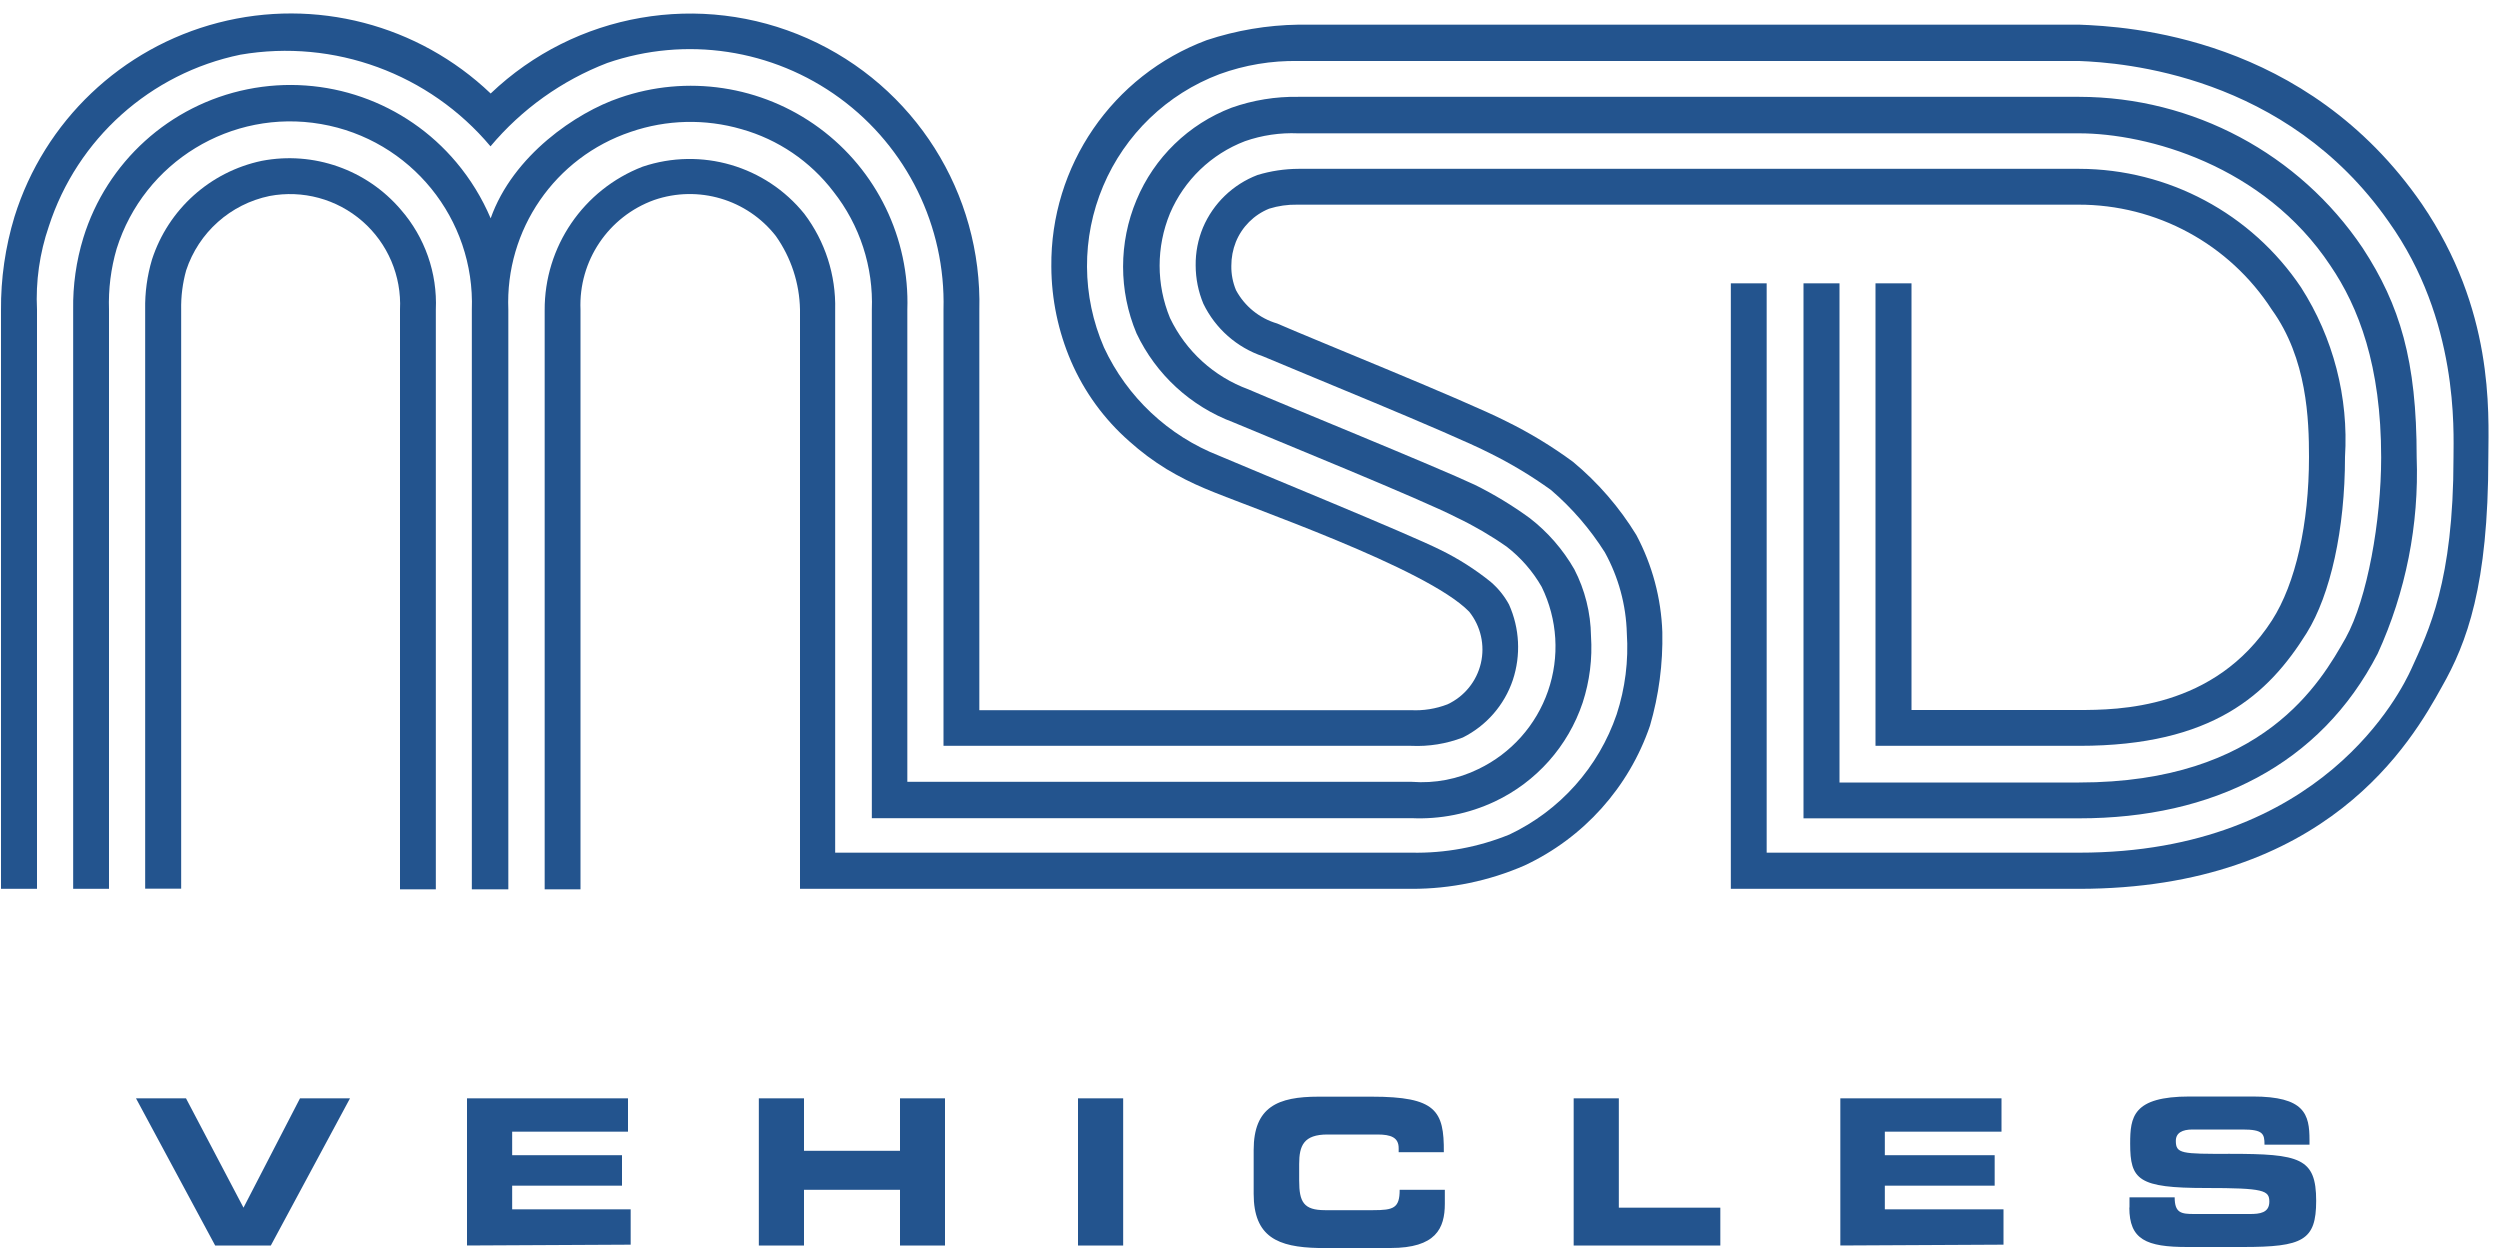
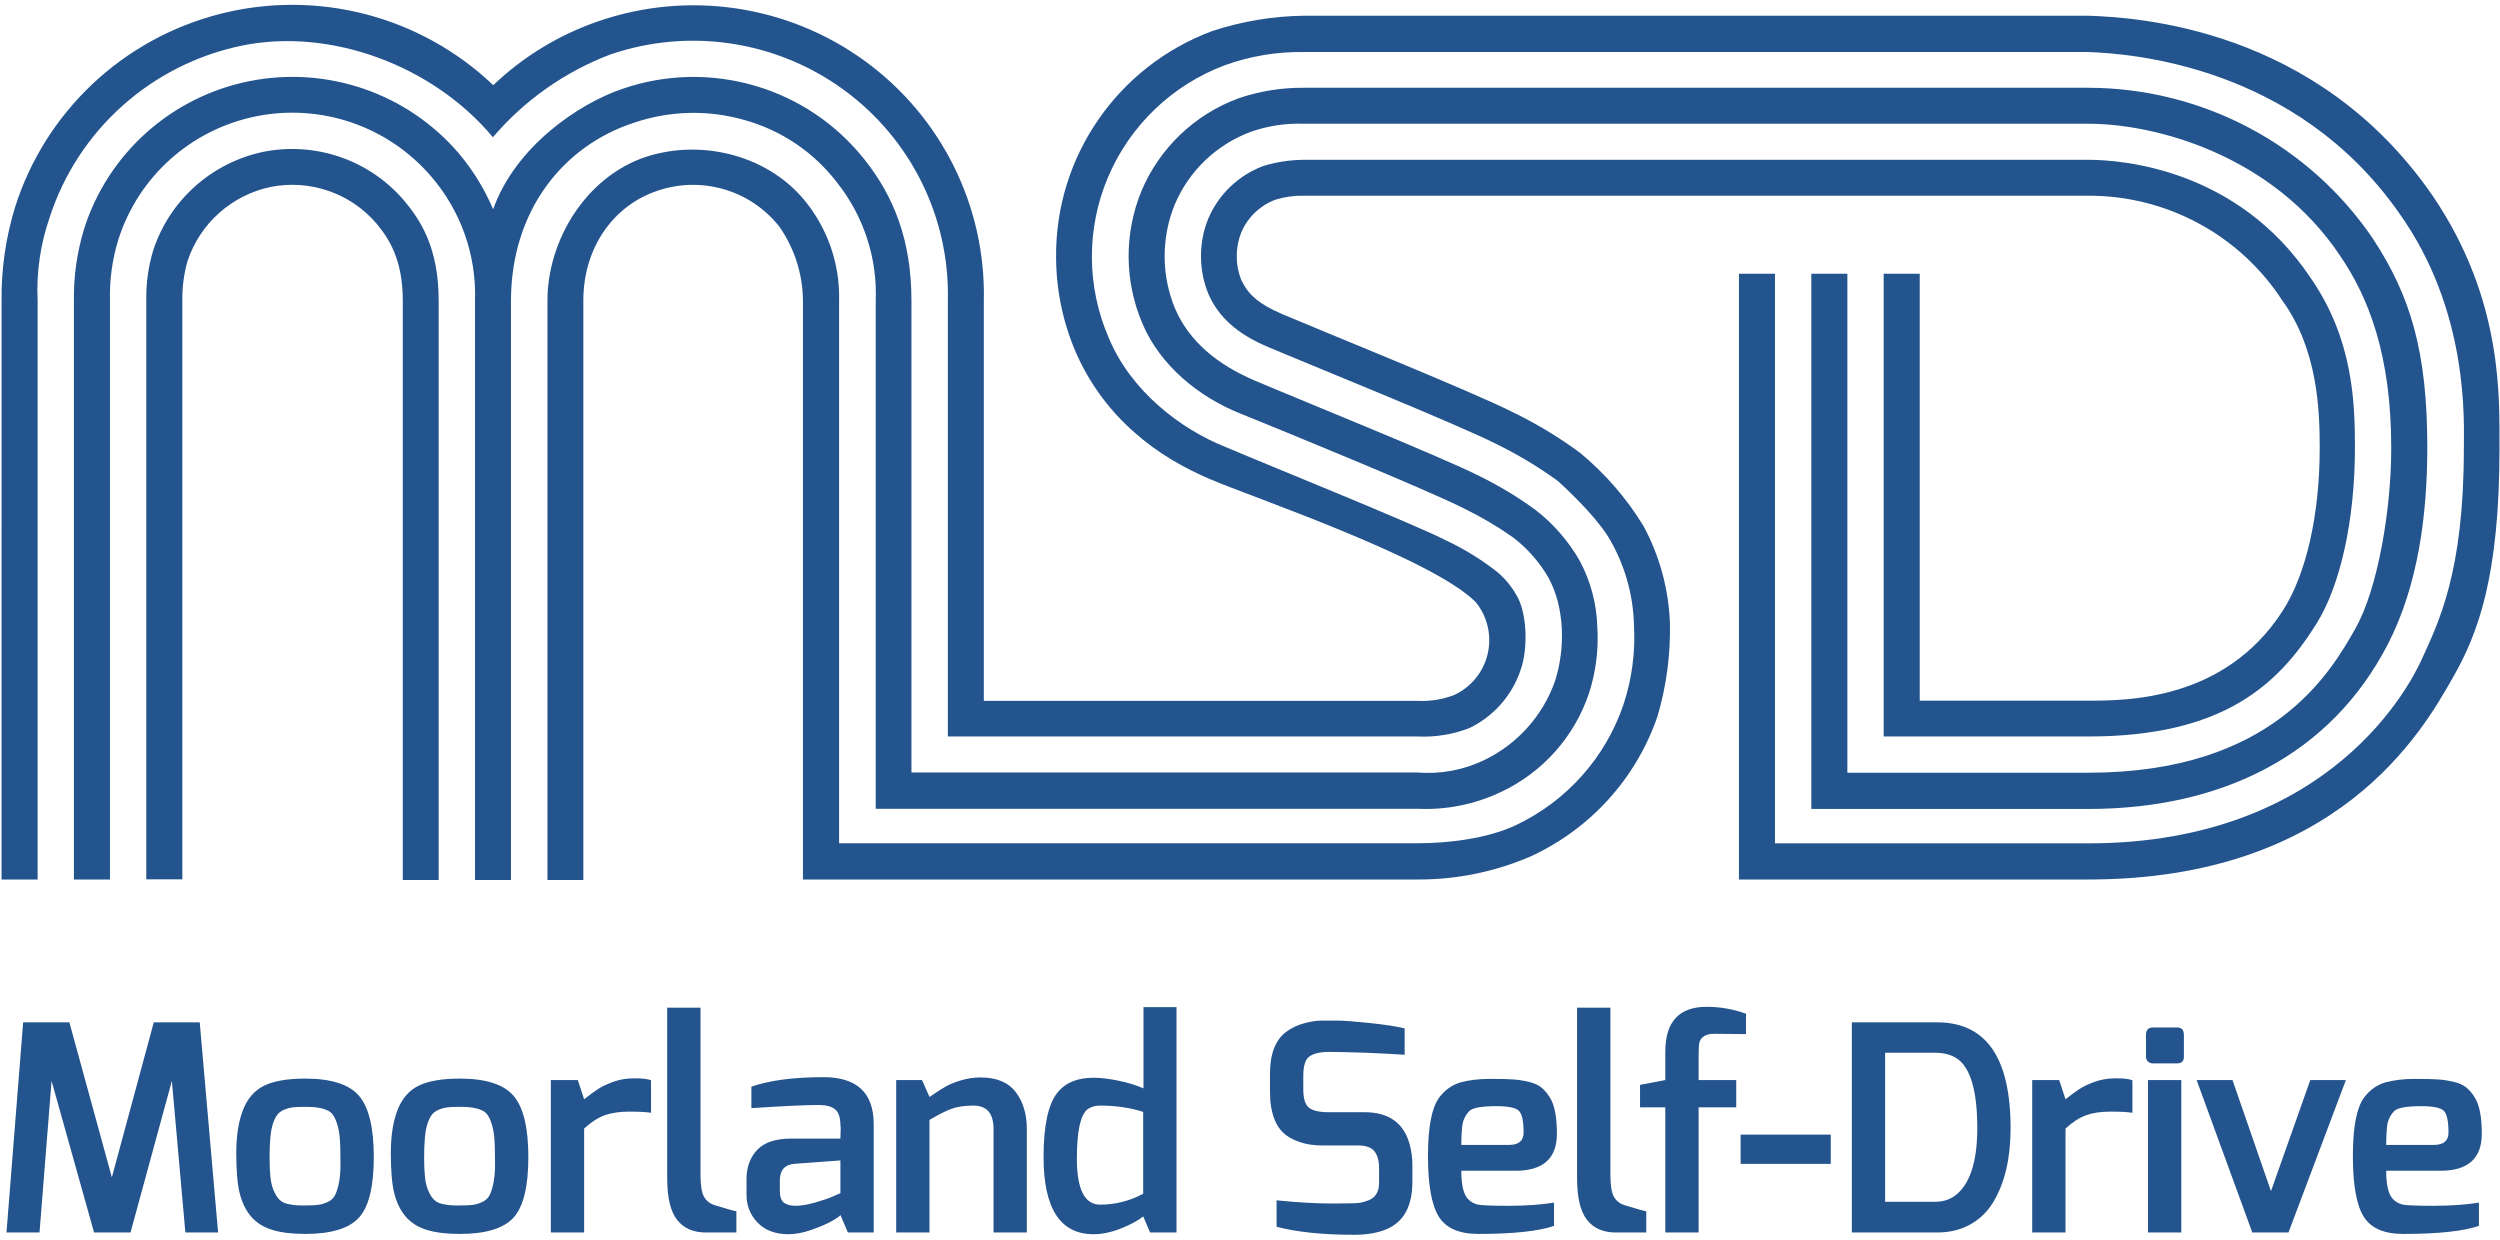
- <svg xmlns="http://www.w3.org/2000/svg" id="Layer_1" data-name="Layer 1" viewBox="0 0 150 75">
-   <defs>
-     <style>.cls-1{fill:#23548e;}</style>
-   </defs>
-   <g id="Artboard">
-     <g id="Group">
-       <g id="Group-Copy-7">
-         <g id="msd-logo-main-copy">
-           <path id="Shape" class="cls-1" d="M98.18,32.1a17.74,17.74,0,0,0-3.8-4.39,26.34,26.34,0,0,0-4-2.43c-2.45-1.25-11.78-5-13.75-5.87a4.11,4.11,0,0,1-2.47-2,3.65,3.65,0,0,1-.28-1.46,3.86,3.86,0,0,1,.27-1.43,3.62,3.62,0,0,1,2-2,5.3,5.3,0,0,1,1.68-.24h46.87a13.78,13.78,0,0,1,11.61,6.3c2.12,2.94,2.23,6.61,2.23,8.84,0,4-.8,7.59-2.22,9.8-3.45,5.35-9.25,5.38-11.62,5.38H114.69V17h-2.16V44.75h12.23c8,0,11.34-3.08,13.64-6.77,1.43-2.3,2.3-6.23,2.3-10.56a16.92,16.92,0,0,0-2.64-10.18,16.07,16.07,0,0,0-13.3-7.11H77.91a8.58,8.58,0,0,0-2.46.37,5.81,5.81,0,0,0-3.27,3.15,5.75,5.75,0,0,0-.44,2.28,6,6,0,0,0,.46,2.29,6.16,6.16,0,0,0,3.58,3.16c2.08.89,11.29,4.62,13.63,5.82a26,26,0,0,1,3.65,2.2,16.63,16.63,0,0,1,3.23,3.74A10.65,10.65,0,0,1,97.61,38,12.92,12.92,0,0,1,97,42.86a12.42,12.42,0,0,1-6.43,7.21,14.77,14.77,0,0,1-5.88,1.09H50.11V18.58a9.16,9.16,0,0,0-1.85-5.75A8.84,8.84,0,0,0,38.56,10a9.19,9.19,0,0,0-5.88,8.62V53.36h2.15V18.58A6.7,6.7,0,0,1,39.25,12a6.56,6.56,0,0,1,7.3,2.16A7.91,7.91,0,0,1,48,18.58V53.33H84.72a16.87,16.87,0,0,0,6.75-1.4A14.4,14.4,0,0,0,99,43.54a18.65,18.65,0,0,0,.74-5.61A13.37,13.37,0,0,0,98.18,32.1Z" />
-           <path id="Shape-2" data-name="Shape" class="cls-1" d="M15.71,9.65a8.84,8.84,0,0,0-6.59,5.92,9.88,9.88,0,0,0-.41,3V53.32h2.16V18.58a8.22,8.22,0,0,1,.3-2.36,6.7,6.7,0,0,1,5-4.46A6.61,6.61,0,0,1,24,18.58V53.36h2.15V18.58a8.55,8.55,0,0,0-2.1-6A8.79,8.79,0,0,0,15.71,9.65Z" />
-           <path id="Shape-3" data-name="Shape" class="cls-1" d="M37.85,7.91a11,11,0,0,1,6.64-.16A10.51,10.51,0,0,1,50,11.49a10.77,10.77,0,0,1,2.31,7.1v30.5H84.69a10.61,10.61,0,0,0,5-1,10.11,10.11,0,0,0,5.27-5.93,10.64,10.64,0,0,0,.5-4,9,9,0,0,0-1-4,10.48,10.48,0,0,0-2.67-3.07,22.65,22.65,0,0,0-3.3-2C86.17,28,77.07,24.3,74.9,23.36a8.43,8.43,0,0,1-4.7-4.28,8.23,8.23,0,0,1,0-6.28,8,8,0,0,1,4.5-4.33A8.57,8.57,0,0,1,77.88,8h46.87c4.07,0,11.07,1.9,15.07,7.93,1.7,2.5,3.05,6,3.05,11.52,0,3.76-.82,8.47-2.13,10.83-1.5,2.65-4.93,8.67-16,8.67H110.37V17h-2.16V49.1h16.55c8,0,14.46-3.21,17.9-9.88A26.1,26.1,0,0,0,145,27.42c0-5.79-1-9.11-3.24-12.54a20.53,20.53,0,0,0-17-9.07H77.9a11.44,11.44,0,0,0-4,.65A10.08,10.08,0,0,0,68.19,12a10.34,10.34,0,0,0,0,8A10.49,10.49,0,0,0,74,25.34c2.37,1,11.29,4.62,13.4,5.71a21,21,0,0,1,3,1.75,8.21,8.21,0,0,1,2.1,2.41,8.15,8.15,0,0,1-3.79,10.93,7.72,7.72,0,0,1-4,.77H54.44V18.58A13,13,0,0,0,37.17,5.87c-2.57.87-6.39,3.44-7.73,7.23a13.31,13.31,0,0,0-2.06-3.36A13,13,0,0,0,5,14.27a14,14,0,0,0-.61,4.31V53.33H6.54V18.58A11.64,11.64,0,0,1,7,14.92a10.91,10.91,0,0,1,21.31,3.67V53.36H30.5V18.58A10.79,10.79,0,0,1,37.85,7.91Z" />
-           <path id="Shape-4" data-name="Shape" class="cls-1" d="M145.32,12.25C138.37,2.16,127.6,1.59,124.76,1.48H77.9a18.34,18.34,0,0,0-5.5.93A14.35,14.35,0,0,0,63.08,16a14.54,14.54,0,0,0,1.18,5.67,13.53,13.53,0,0,0,3.5,4.81A15.27,15.27,0,0,0,70,28.15a17.9,17.9,0,0,0,2.27,1.15c2.5,1.08,13.31,4.76,15.88,7.4a3.63,3.63,0,0,1-1.3,5.56,5.33,5.33,0,0,1-2.2.35H58.76v-24a17.35,17.35,0,0,0-29.32-13A17.37,17.37,0,0,0,.87,13a18.83,18.83,0,0,0-.81,5.62V53.33H2.22V18.58a13.35,13.35,0,0,1,.71-5A15.34,15.34,0,0,1,14.43,3.28a16.05,16.05,0,0,1,15,5.5,17.21,17.21,0,0,1,7-5A15.22,15.22,0,0,1,56.61,18.57V44.75H84.67a7.65,7.65,0,0,0,3.1-.5,6,6,0,0,0,3-3.45,6.27,6.27,0,0,0-.23-4.53,4.84,4.84,0,0,0-1.1-1.36,16.08,16.08,0,0,0-3-1.91c-2-1-10.88-4.62-13.28-5.65a12.74,12.74,0,0,1-6.92-6.5,12.29,12.29,0,0,1,6.93-16.4,13.14,13.14,0,0,1,4.73-.79h46.86c2.55.1,12.39.8,18.56,9.64,4.22,5.92,3.89,12.55,3.89,14.15,0,7.45-1.5,10.42-2.54,12.71-.57,1.24-5.29,11-19.91,11H106V17h-2.15V53.33h20.87c14.92,0,20-8.88,21.79-12.12,1.5-2.64,2.79-6.05,2.79-13.79C149.32,24.62,149.63,18.58,145.32,12.25Z" />
+ <svg xmlns="http://www.w3.org/2000/svg" width="357px" height="177px" viewBox="0 0 357 177" version="1.1">
+   <defs />
+   <g id="Artboard-2" stroke="none" stroke-width="1" fill="none" fill-rule="evenodd" transform="translate(-149, -493)">
+     <g id="Group" transform="translate(148, 493)" fill="#23548E">
+       <g id="Group-Copy-6" fill-rule="nonzero">
+         <g id="msd-logo-main-copy" transform="translate(0.673151, 0.638352)">
+           <path d="M235.005,74.454 C232.584,70.49 229.516,66.957 225.925,64 C222.926,61.787 219.726,59.855 216.368,58.231 C210.526,55.258 188.233,46.278 183.514,44.256 C179.667,42.603 178.485,41.176 177.612,39.404 C177.155,38.303 176.928,37.122 176.943,35.931 C176.934,34.766 177.154,33.611 177.589,32.529 C178.513,30.374 180.283,28.689 182.487,27.867 C183.791,27.471 185.15,27.283 186.513,27.308 L298.502,27.308 C309.714,27.265 320.175,32.914 326.254,42.294 C331.319,49.287 331.582,58.005 331.582,63.322 C331.582,72.837 329.671,81.376 326.266,86.633 C318.035,99.36 304.164,99.419 298.502,99.419 L274.465,99.419 L274.465,38.452 L269.316,38.452 L269.316,104.533 L298.537,104.533 C317.724,104.533 325.633,97.207 331.116,88.429 C334.533,82.97 336.612,73.622 336.612,63.322 C336.612,56.971 336.385,47.86 330.316,39.094 C319.839,23.359 303.149,22.182 298.537,22.182 L186.584,22.182 C184.591,22.186 182.61,22.487 180.707,23.074 C177.181,24.398 174.353,27.101 172.881,30.555 C172.172,32.275 171.815,34.119 171.83,35.978 C171.829,37.853 172.203,39.708 172.929,41.438 C174.375,44.661 177.027,47.087 181.483,48.942 C186.453,51.071 208.471,59.944 214.05,62.787 C217.102,64.284 220.02,66.039 222.771,68.032 C225.256,70.292 228.972,73.979 230.501,76.916 C232.469,80.5 233.55,84.5 233.655,88.584 C233.882,92.463 233.367,96.35 232.137,100.038 C229.556,107.587 224.02,113.776 216.786,117.2 C212.652,119.151 206.989,119.781 202.724,119.781 L120.149,119.781 L120.149,42.294 C120.273,37.362 118.71,32.535 115.716,28.604 C110.496,21.658 100.759,19.089 92.552,21.765 C83.998,24.62 78.502,33.659 78.502,42.294 L78.502,125.026 L83.627,125.026 L83.627,42.294 C83.627,34.575 88.048,28.664 94.2,26.606 C100.522,24.44 107.528,26.509 111.642,31.756 C113.793,34.856 114.958,38.527 114.988,42.294 L114.988,124.955 L202.856,124.955 C208.402,124.967 213.889,123.833 218.972,121.625 C227.468,117.7 233.984,110.491 237.012,101.667 C238.291,97.336 238.891,92.835 238.792,88.322 C238.611,83.472 237.316,78.728 235.005,74.454 Z" id="Shape" />
+           <path d="M37.943,21.04 C30.538,22.593 24.533,27.968 22.197,35.134 C21.503,37.448 21.173,39.855 21.217,42.27 L21.217,124.931 L26.366,124.931 L26.366,42.294 C26.333,40.397 26.579,38.506 27.095,36.68 C28.865,31.288 33.385,27.241 38.958,26.059 C44.564,24.942 50.338,26.925 54.059,31.245 C55.851,33.386 57.846,36.406 57.846,42.294 L57.846,125.026 L62.971,125.026 L62.971,42.294 C62.971,34.706 60.355,30.745 57.966,27.926 C53.033,22.196 45.377,19.563 37.943,21.04 Z" id="Shape" />
+           <path d="M90.855,16.889 C95.975,15.144 101.512,15.015 106.708,16.52 C111.942,17.99 116.553,21.112 119.85,25.417 C123.658,30.209 125.62,36.199 125.381,42.306 L125.381,114.857 L202.772,114.857 C206.859,115.043 210.929,114.226 214.623,112.478 C220.583,109.693 225.138,104.6 227.227,98.384 C228.223,95.316 228.629,92.088 228.422,88.869 C228.328,85.57 227.466,82.337 225.901,79.426 C224.283,76.594 222.114,74.112 219.522,72.123 C217.033,70.318 214.396,68.726 211.637,67.366 C206.309,64.654 184.565,55.888 179.381,53.652 C174.196,51.416 170.17,48.157 168.151,43.483 C166.152,38.707 166.131,33.337 168.091,28.545 C170.107,23.785 173.992,20.055 178.843,18.221 C181.3,17.343 183.903,16.939 186.513,17.032 L298.502,17.032 C308.226,17.02 324.952,21.551 334.509,35.907 C338.571,41.854 341.797,50.096 341.797,63.322 C341.797,72.266 339.849,83.47 336.707,89.072 C333.123,95.387 324.928,109.707 298.537,109.707 L264.131,109.707 L264.131,38.452 L258.982,38.452 L258.982,114.881 L298.537,114.881 C317.533,114.881 333.087,107.257 341.295,91.391 C345.655,82.934 346.934,72.861 346.946,63.322 C346.946,49.549 344.556,41.652 339.204,33.481 C330.097,20.026 314.883,11.94 298.585,11.894 L186.549,11.894 C183.325,11.863 180.12,12.386 177.075,13.44 C170.883,15.762 165.92,20.513 163.348,26.582 C160.838,32.662 160.876,39.49 163.456,45.541 C166.036,51.666 171.651,56.079 177.314,58.362 C182.977,60.646 204.278,69.364 209.331,71.945 C211.802,73.143 214.172,74.539 216.415,76.119 C218.454,77.683 220.163,79.631 221.445,81.852 C223.763,86.063 223.906,91.974 222.353,96.707 C220.615,101.575 217.036,105.575 212.377,107.852 C209.385,109.319 206.048,109.948 202.724,109.671 L130.482,109.671 L130.482,42.294 C130.482,33.469 127.83,27.284 123.864,22.253 C115.695,11.827 101.771,7.726 89.218,12.048 C83.09,14.106 73.95,20.219 70.749,29.247 C69.516,26.35 67.857,23.653 65.827,21.242 C58.466,12.655 47.007,8.719 35.894,10.961 C24.781,13.202 15.764,21.268 12.341,32.03 C11.324,35.355 10.832,38.818 10.883,42.294 L10.883,124.955 L16.033,124.955 L16.033,42.294 C15.951,39.342 16.354,36.398 17.227,33.576 C20.082,24.585 27.612,17.844 36.895,15.971 C46.177,14.097 55.75,17.386 61.896,24.56 C66.147,29.483 68.382,35.818 68.156,42.306 L68.156,125.026 L73.293,125.026 L73.293,42.294 C73.317,29.508 80.664,20.219 90.855,16.889 Z" id="Shape" />
+           <path d="M347.651,27.236 C331.057,3.211 305.323,1.855 298.537,1.606 L186.549,1.606 C182.081,1.663 177.648,2.405 173.407,3.806 C159.876,8.851 150.971,21.797 151.138,36.181 C151.161,40.814 152.116,45.396 153.946,49.656 C155.855,54.035 158.71,57.942 162.309,61.098 C163.988,62.584 165.804,63.91 167.732,65.058 C169.473,66.089 171.281,67.003 173.144,67.794 C179.118,70.363 204.947,79.105 211.099,85.385 C212.758,87.456 213.372,90.171 212.764,92.751 C212.155,95.33 210.393,97.49 207.981,98.61 C206.307,99.252 204.516,99.536 202.724,99.443 L140.816,99.443 L140.816,42.353 C141.13,28.84 134.779,16.031 123.814,8.06 C112.849,0.089 98.659,-2.033 85.825,2.379 C80.198,4.305 75.057,7.426 70.761,11.525 C60.402,1.653 45.659,-2.197 31.768,1.344 C17.876,4.884 6.804,15.313 2.485,28.925 C1.154,33.256 0.501,37.765 0.55,42.294 L0.547,124.955 L5.699,124.955 L5.699,42.294 C5.509,38.282 6.085,34.27 7.395,30.472 C11.438,17.946 21.933,8.551 34.873,5.875 C47.512,3.283 62.147,8.694 70.713,18.958 C75.218,13.673 80.992,9.606 87.498,7.136 C98.76,3.292 111.198,5.176 120.803,12.179 C130.407,19.183 135.963,30.421 135.679,42.27 L135.679,104.533 L202.724,104.533 C205.25,104.655 207.773,104.25 210.131,103.344 C213.567,101.694 216.196,98.743 217.431,95.149 C218.626,91.89 218.339,86.705 216.881,84.362 C216.196,83.139 215.303,82.045 214.241,81.127 C211.994,79.344 209.549,77.823 206.954,76.595 C202.175,74.145 180.958,65.605 175.223,63.143 C168.951,60.646 161.855,55.246 158.689,47.682 C155.479,40.343 155.433,32.014 158.563,24.64 C161.692,17.267 167.723,11.494 175.247,8.67 C178.868,7.366 182.698,6.729 186.549,6.791 L298.537,6.791 C304.63,7.017 328.13,8.694 342.884,29.734 C352.955,43.804 352.166,59.587 352.166,63.393 C352.166,81.103 348.582,88.18 346.098,93.627 C344.748,96.565 333.458,119.793 298.537,119.793 L253.797,119.793 L253.797,38.452 L248.648,38.452 L248.648,124.955 L298.537,124.955 C334.175,124.955 346.241,103.832 350.601,96.113 C354.185,89.845 357.256,81.721 357.256,63.322 C357.208,56.649 357.949,42.294 347.651,27.236 Z" id="Shape" />
        </g>
      </g>
-       <path id="VEHICLES-Copy-6" class="cls-1" d="M12.91,74.73,8.16,65.9h3l3.45,6.56L18,65.9h3l-4.75,8.83Zm15.11,0V65.9h9.66v2H30.73v1.41h6.59v1.83H30.73v1.42h7.11v2.12Zm17.51,0V65.9h2.71v3.15H54V65.9h2.7v8.83H54V71.39H48.24v3.34Zm19.15,0V65.9h2.71v8.83Zm10.54-3.1V69c0-2.59,1.45-3.2,3.89-3.2H82.3c3.85,0,4.35.83,4.33,3.33H83.92v-.24c0-.64-.46-.82-1.27-.82h-3c-1.43,0-1.7.67-1.7,1.77v1c0,1.28.27,1.77,1.55,1.77h2.89c1.22,0,1.59-.12,1.59-1.22h2.71v.83c0,1.49-.54,2.66-3.26,2.66H79.11C76.67,74.83,75.22,74.22,75.22,71.63Zm19.2,3.1V65.9h2.71v6.56h6.09v2.27Zm16,0V65.9h9.67v2h-7v1.41h6.59v1.83h-6.59v1.42h7.12v2.12Zm17.35-2.28v-.61h2.71c0,.94.39,1,1.17,1H135c.57,0,1.16-.06,1.16-.74s-.32-.82-3.81-.82c-4.07,0-4.54-.49-4.54-2.66,0-1.6.15-2.83,3.57-2.83h3.78c3.12,0,3.41,1.06,3.41,2.61v.28h-2.7c0-.65-.08-.91-1.32-.91h-3c-.61,0-1,.2-1,.68,0,.77.33.79,3.24.78,4.2,0,5.18.24,5.18,2.82,0,2.38-.8,2.77-4.4,2.77h-3.29C128.75,74.83,127.76,74.36,127.76,72.45Z" />
+       <path d="M1.927,176 L4.305,145.988 L10.906,145.988 L16.974,168.128 L22.96,145.988 L29.52,145.988 L32.144,176 L27.47,176 L25.543,154.352 L19.639,176 L14.432,176 L8.364,154.352 L6.642,176 L1.927,176 Z M36.871,173.745 C36.106,172.843 35.559,171.729 35.231,170.404 C34.903,169.078 34.739,167.171 34.739,164.684 C34.739,162.197 35.06,160.133 35.703,158.493 C36.345,156.853 37.356,155.698 38.737,155.029 C40.117,154.359 42.064,154.024 44.579,154.024 C48.296,154.024 50.859,154.844 52.267,156.484 C53.674,158.124 54.378,161.042 54.378,165.238 C54.378,169.433 53.674,172.31 52.267,173.868 C50.859,175.426 48.296,176.205 44.579,176.205 C42.693,176.205 41.128,176.014 39.885,175.631 C38.641,175.248 37.636,174.62 36.871,173.745 Z M39.946,160.543 C39.782,161.09 39.666,161.752 39.598,162.531 C39.529,163.311 39.495,164.247 39.495,165.34 C39.495,166.433 39.536,167.349 39.618,168.087 C39.7,168.825 39.844,169.44 40.049,169.932 C40.254,170.424 40.479,170.82 40.725,171.121 C40.971,171.422 41.299,171.654 41.709,171.818 C42.392,172.037 43.247,172.146 44.272,172.146 C45.297,172.146 46.041,172.112 46.506,172.043 C46.971,171.975 47.435,171.825 47.9,171.593 C48.365,171.36 48.706,170.998 48.925,170.506 C49.39,169.413 49.622,168.005 49.622,166.283 C49.622,164.561 49.588,163.311 49.52,162.531 C49.451,161.752 49.328,161.083 49.151,160.523 C48.973,159.962 48.775,159.525 48.556,159.21 C48.337,158.896 48.023,158.657 47.613,158.493 C46.957,158.22 46.11,158.076 45.071,158.062 C44.032,158.049 43.294,158.069 42.857,158.124 C42.42,158.179 41.989,158.295 41.566,158.472 C41.142,158.65 40.814,158.896 40.582,159.21 C40.349,159.525 40.137,159.969 39.946,160.543 Z M58.941,173.745 C58.176,172.843 57.629,171.729 57.301,170.404 C56.973,169.078 56.809,167.171 56.809,164.684 C56.809,162.197 57.13,160.133 57.773,158.493 C58.415,156.853 59.426,155.698 60.807,155.029 C62.187,154.359 64.134,154.024 66.649,154.024 C70.366,154.024 72.929,154.844 74.337,156.484 C75.744,158.124 76.448,161.042 76.448,165.238 C76.448,169.433 75.744,172.31 74.337,173.868 C72.929,175.426 70.366,176.205 66.649,176.205 C64.763,176.205 63.198,176.014 61.955,175.631 C60.711,175.248 59.706,174.62 58.941,173.745 Z M62.016,160.543 C61.852,161.09 61.736,161.752 61.668,162.531 C61.599,163.311 61.565,164.247 61.565,165.34 C61.565,166.433 61.606,167.349 61.688,168.087 C61.77,168.825 61.914,169.44 62.119,169.932 C62.324,170.424 62.549,170.82 62.795,171.121 C63.041,171.422 63.369,171.654 63.779,171.818 C64.462,172.037 65.317,172.146 66.342,172.146 C67.367,172.146 68.111,172.112 68.576,172.043 C69.041,171.975 69.505,171.825 69.97,171.593 C70.435,171.36 70.776,170.998 70.995,170.506 C71.46,169.413 71.692,168.005 71.692,166.283 C71.692,164.561 71.658,163.311 71.59,162.531 C71.521,161.752 71.398,161.083 71.221,160.523 C71.043,159.962 70.845,159.525 70.626,159.21 C70.407,158.896 70.093,158.657 69.683,158.493 C69.027,158.22 68.18,158.076 67.141,158.062 C66.102,158.049 65.364,158.069 64.927,158.124 C64.49,158.179 64.059,158.295 63.636,158.472 C63.212,158.65 62.884,158.896 62.652,159.21 C62.419,159.525 62.207,159.969 62.016,160.543 Z M86.423,155.5 C86.97,155.145 87.694,154.803 88.596,154.475 C89.498,154.147 90.51,153.983 91.63,153.983 C92.751,153.983 93.53,154.079 93.967,154.27 L93.967,158.903 C93.257,158.794 92.218,158.739 90.851,158.739 C89.485,158.739 88.323,158.91 87.366,159.251 C86.41,159.593 85.426,160.229 84.414,161.158 L84.414,176 L79.658,176 L79.658,154.229 L83.512,154.229 L84.414,156.976 C85.207,156.347 85.877,155.855 86.423,155.5 Z M96.275,168.251 L96.275,143.897 L101.031,143.897 L101.031,167.677 C101.031,169.208 101.195,170.274 101.523,170.875 C101.851,171.476 102.371,171.886 103.081,172.105 C104.94,172.679 105.965,172.966 106.156,172.966 L106.156,176 L101.81,176 C100.006,176 98.633,175.399 97.69,174.196 C96.747,172.993 96.275,171.012 96.275,168.251 Z M108.3,155.172 C110.924,154.27 114.355,153.819 118.591,153.819 C123.375,153.819 125.766,156.06 125.766,160.543 L125.766,176 L122.076,176 L121.01,173.499 C120.928,173.663 120.525,173.95 119.801,174.36 C119.076,174.77 118.113,175.187 116.91,175.611 C115.708,176.034 114.601,176.246 113.589,176.246 C111.731,176.246 110.268,175.699 109.202,174.606 C108.136,173.513 107.603,172.173 107.603,170.588 L107.603,168.374 C107.603,166.679 108.109,165.292 109.12,164.213 C110.132,163.133 111.751,162.593 113.979,162.593 L121.01,162.593 C121.038,161.964 121.051,161.493 121.051,161.179 C121.051,160.864 121.038,160.707 121.01,160.707 C121.01,159.586 120.757,158.821 120.252,158.411 C119.746,158.001 118.974,157.796 117.935,157.796 C115.913,157.796 112.701,157.946 108.3,158.247 L108.3,155.172 Z M112.359,170.014 C112.359,170.861 112.551,171.435 112.933,171.736 C113.316,172.037 113.876,172.187 114.614,172.187 C115.352,172.187 116.261,172.037 117.341,171.736 C118.42,171.435 119.302,171.135 119.985,170.834 L121.01,170.383 L121.01,165.709 L114.368,166.201 C113.029,166.338 112.359,167.13 112.359,168.579 L112.359,170.014 Z M142.875,161.199 C142.875,158.985 141.919,157.878 140.005,157.878 C138.748,157.878 137.696,158.035 136.848,158.35 C136.001,158.664 134.962,159.19 133.732,159.928 L133.732,176 L128.976,176 L128.976,154.229 L132.666,154.229 L133.732,156.648 C133.814,156.593 134.108,156.395 134.614,156.054 C135.12,155.712 135.625,155.398 136.131,155.111 C136.637,154.823 137.34,154.543 138.242,154.27 C139.144,153.997 140.074,153.86 141.03,153.86 C143.299,153.86 144.966,154.55 146.032,155.93 C147.098,157.311 147.631,159.081 147.631,161.24 L147.631,176 L142.875,176 L142.875,161.199 Z M150.021,165.217 C150.021,160.707 150.691,157.632 152.03,155.992 C153.151,154.598 154.859,153.901 157.155,153.901 C158.139,153.901 159.308,154.038 160.661,154.311 C162.014,154.584 163.223,154.953 164.289,155.418 L164.289,143.815 L169.004,143.815 L169.004,176 L165.232,176 L164.248,173.704 C163.51,174.305 162.451,174.879 161.071,175.426 C159.691,175.973 158.385,176.246 157.155,176.246 C152.399,176.246 150.021,172.57 150.021,165.217 Z M154.777,165.463 C154.777,169.836 155.884,172.023 158.098,172.023 C160.258,172.023 162.308,171.504 164.248,170.465 L164.248,158.78 C162.39,158.179 160.34,157.878 158.098,157.878 C157.36,157.878 156.759,158.056 156.294,158.411 C155.283,159.204 154.777,161.554 154.777,165.463 Z M184.732,147.3 C185.497,146.753 186.344,146.357 187.274,146.111 C188.203,145.865 189.009,145.742 189.693,145.742 L192.03,145.742 C192.904,145.742 194.435,145.858 196.622,146.09 C198.808,146.323 200.462,146.576 201.583,146.849 L201.583,150.621 C200.435,150.539 198.617,150.443 196.13,150.334 C193.56,150.252 191.743,150.211 190.677,150.211 C189.611,150.211 188.75,150.402 188.094,150.785 C187.438,151.168 187.11,152.111 187.11,153.614 L187.11,155.541 C187.11,156.88 187.383,157.762 187.93,158.185 C188.476,158.609 189.392,158.821 190.677,158.821 L195.843,158.821 C199.341,158.821 201.501,160.379 202.321,163.495 C202.567,164.397 202.69,165.381 202.69,166.447 L202.69,168.743 C202.69,172.214 201.473,174.469 199.041,175.508 C197.783,176.055 196.225,176.328 194.367,176.328 C189.884,176.328 186.194,175.945 183.297,175.18 L183.297,171.408 C186.303,171.709 188.914,171.859 191.128,171.859 C193.342,171.859 194.654,171.832 195.064,171.777 C195.474,171.722 195.925,171.599 196.417,171.408 C197.428,171.025 197.934,170.178 197.934,168.866 L197.934,166.816 C197.934,165.777 197.715,164.978 197.278,164.417 C196.84,163.857 196.075,163.577 194.982,163.577 L189.939,163.577 C188.599,163.577 187.444,163.399 186.474,163.044 C185.504,162.689 184.759,162.258 184.24,161.752 C183.72,161.247 183.31,160.625 183.01,159.887 C182.572,158.766 182.354,157.454 182.354,155.951 L182.354,153.327 C182.354,150.457 183.146,148.448 184.732,147.3 Z M206.515,156.73 C207.335,155.637 208.36,154.912 209.59,154.557 C210.82,154.229 212.207,154.065 213.751,154.065 C215.295,154.065 216.43,154.092 217.154,154.147 C217.878,154.202 218.61,154.318 219.348,154.495 C220.086,154.673 220.673,154.94 221.111,155.295 C221.548,155.65 221.944,156.115 222.3,156.689 C222.983,157.728 223.325,159.463 223.325,161.896 C223.325,165.422 221.357,167.185 217.421,167.185 L209.672,167.185 C209.672,169.317 210.027,170.697 210.738,171.326 C211.12,171.681 211.564,171.914 212.07,172.023 C212.576,172.132 214.031,172.187 216.437,172.187 C218.842,172.187 221.001,172.037 222.915,171.736 L222.915,175.057 C220.673,175.822 217.065,176.205 212.091,176.205 C209.357,176.205 207.478,175.378 206.453,173.725 C205.428,172.071 204.916,169.187 204.916,165.073 C204.916,160.96 205.449,158.179 206.515,156.73 Z M218.569,161.732 C218.569,160.092 218.343,159.053 217.892,158.616 C217.441,158.179 216.368,157.96 214.674,157.96 C212.514,157.96 211.216,158.206 210.779,158.698 C210.205,159.327 209.877,160.058 209.795,160.892 C209.713,161.725 209.672,162.593 209.672,163.495 L216.478,163.495 C217.872,163.495 218.569,162.907 218.569,161.732 Z M226.207,168.251 L226.207,143.897 L230.963,143.897 L230.963,167.677 C230.963,169.208 231.127,170.274 231.455,170.875 C231.783,171.476 232.302,171.886 233.013,172.105 C234.871,172.679 235.896,172.966 236.088,172.966 L236.088,176 L231.742,176 C229.938,176 228.564,175.399 227.621,174.196 C226.678,172.993 226.207,171.012 226.207,168.251 Z M235.198,158.124 L235.198,154.926 L238.806,154.229 L238.806,150.17 C238.806,145.906 240.774,143.774 244.71,143.774 C246.65,143.774 248.523,144.102 250.327,144.758 L250.327,147.669 L245.981,147.628 C245.133,147.601 244.505,147.778 244.095,148.161 C243.794,148.407 243.63,148.81 243.603,149.37 C243.575,149.931 243.562,150.484 243.562,151.031 L243.562,154.229 L248.933,154.229 L248.933,158.124 L243.562,158.124 L243.562,176 L238.806,176 L238.806,158.124 L235.198,158.124 Z M249.56,166.201 L249.56,162.019 L262.434,162.019 L262.434,166.201 L249.56,166.201 Z M265.439,176 L265.439,145.988 L277.616,145.988 C284.613,145.988 288.112,151.031 288.112,161.117 C288.112,165.354 287.305,168.839 285.693,171.572 C284.873,172.966 283.773,174.052 282.392,174.832 C281.012,175.611 279.42,176 277.616,176 L265.439,176 Z M270.195,171.613 L277.329,171.613 C278.723,171.613 279.871,171.148 280.773,170.219 C282.495,168.497 283.356,165.449 283.356,161.076 C283.356,155.883 282.426,152.603 280.568,151.236 C279.72,150.635 278.641,150.334 277.329,150.334 L270.195,150.334 L270.195,171.613 Z M297.964,155.5 C298.511,155.145 299.235,154.803 300.137,154.475 C301.039,154.147 302.05,153.983 303.171,153.983 C304.292,153.983 305.071,154.079 305.508,154.27 L305.508,158.903 C304.797,158.794 303.759,158.739 302.392,158.739 C301.025,158.739 299.864,158.91 298.907,159.251 C297.95,159.593 296.966,160.229 295.955,161.158 L295.955,176 L291.199,176 L291.199,154.229 L295.053,154.229 L295.955,156.976 C296.748,156.347 297.417,155.855 297.964,155.5 Z M311.916,146.726 C312.545,146.726 312.859,147.081 312.859,147.792 L312.859,150.908 C312.859,151.537 312.545,151.851 311.916,151.851 L308.431,151.851 C308.158,151.851 307.925,151.762 307.734,151.584 C307.543,151.407 307.447,151.181 307.447,150.908 L307.447,147.792 C307.447,147.081 307.775,146.726 308.431,146.726 L311.916,146.726 Z M307.734,176 L307.734,154.229 L312.49,154.229 L312.49,176 L307.734,176 Z M314.675,154.229 L319.8,154.229 L325.294,170.096 L330.911,154.229 L335.995,154.229 L327.795,176 L322.629,176 L314.675,154.229 Z M338.59,156.73 C339.41,155.637 340.435,154.912 341.665,154.557 C342.895,154.229 344.282,154.065 345.827,154.065 C347.371,154.065 348.505,154.092 349.23,154.147 C349.954,154.202 350.685,154.318 351.423,154.495 C352.161,154.673 352.749,154.94 353.186,155.295 C353.623,155.65 354.02,156.115 354.375,156.689 C355.058,157.728 355.4,159.463 355.4,161.896 C355.4,165.422 353.432,167.185 349.496,167.185 L341.747,167.185 C341.747,169.317 342.102,170.697 342.813,171.326 C343.196,171.681 343.64,171.914 344.146,172.023 C344.651,172.132 346.107,172.187 348.512,172.187 C350.917,172.187 353.077,172.037 354.99,171.736 L354.99,175.057 C352.749,175.822 349.141,176.205 344.166,176.205 C341.433,176.205 339.554,175.378 338.529,173.725 C337.504,172.071 336.991,169.187 336.991,165.073 C336.991,160.96 337.524,158.179 338.59,156.73 Z M350.644,161.732 C350.644,160.092 350.419,159.053 349.968,158.616 C349.517,158.179 348.444,157.96 346.749,157.96 C344.59,157.96 343.291,158.206 342.854,158.698 C342.28,159.327 341.952,160.058 341.87,160.892 C341.788,161.725 341.747,162.593 341.747,163.495 L348.553,163.495 C349.947,163.495 350.644,162.907 350.644,161.732 Z" id="Moorland-Self-Drive" />
    </g>
  </g>
</svg>
